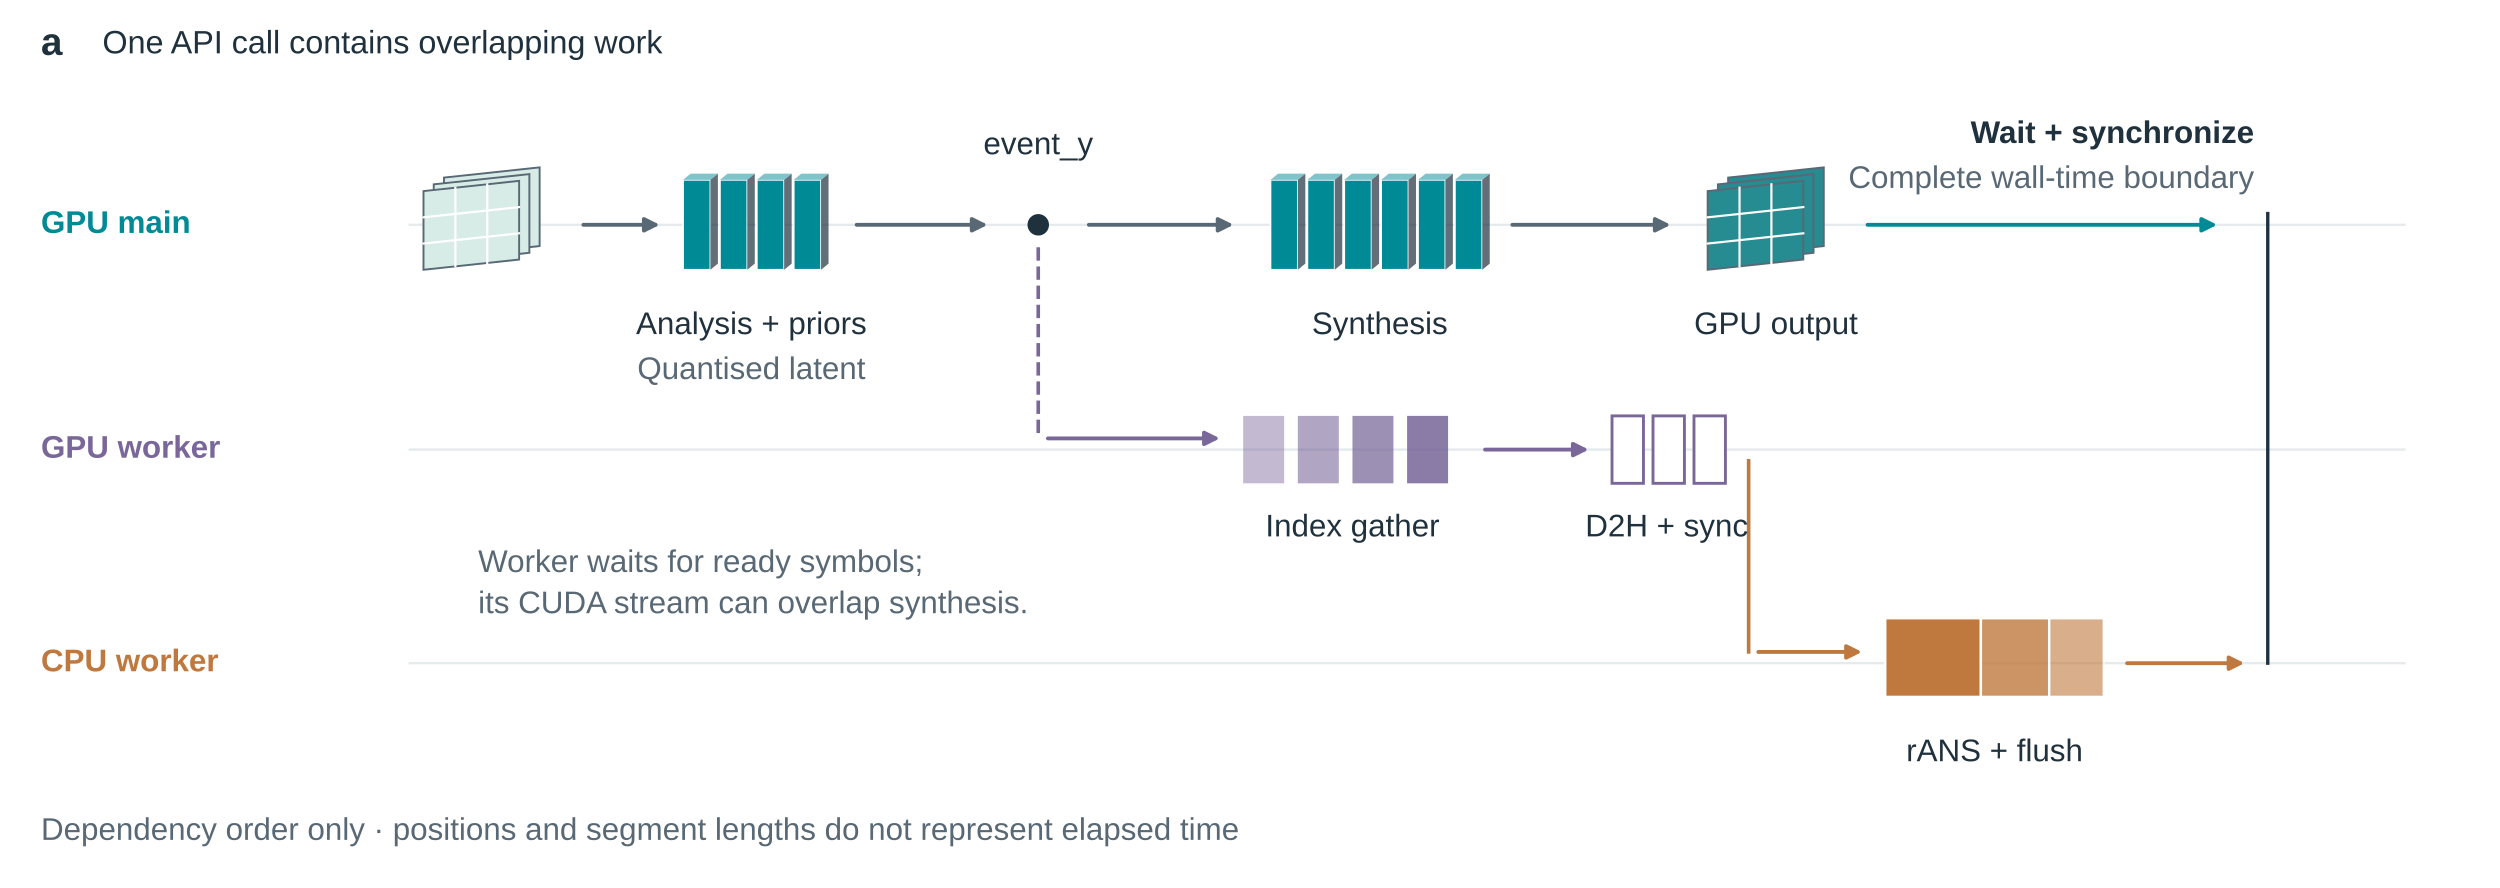
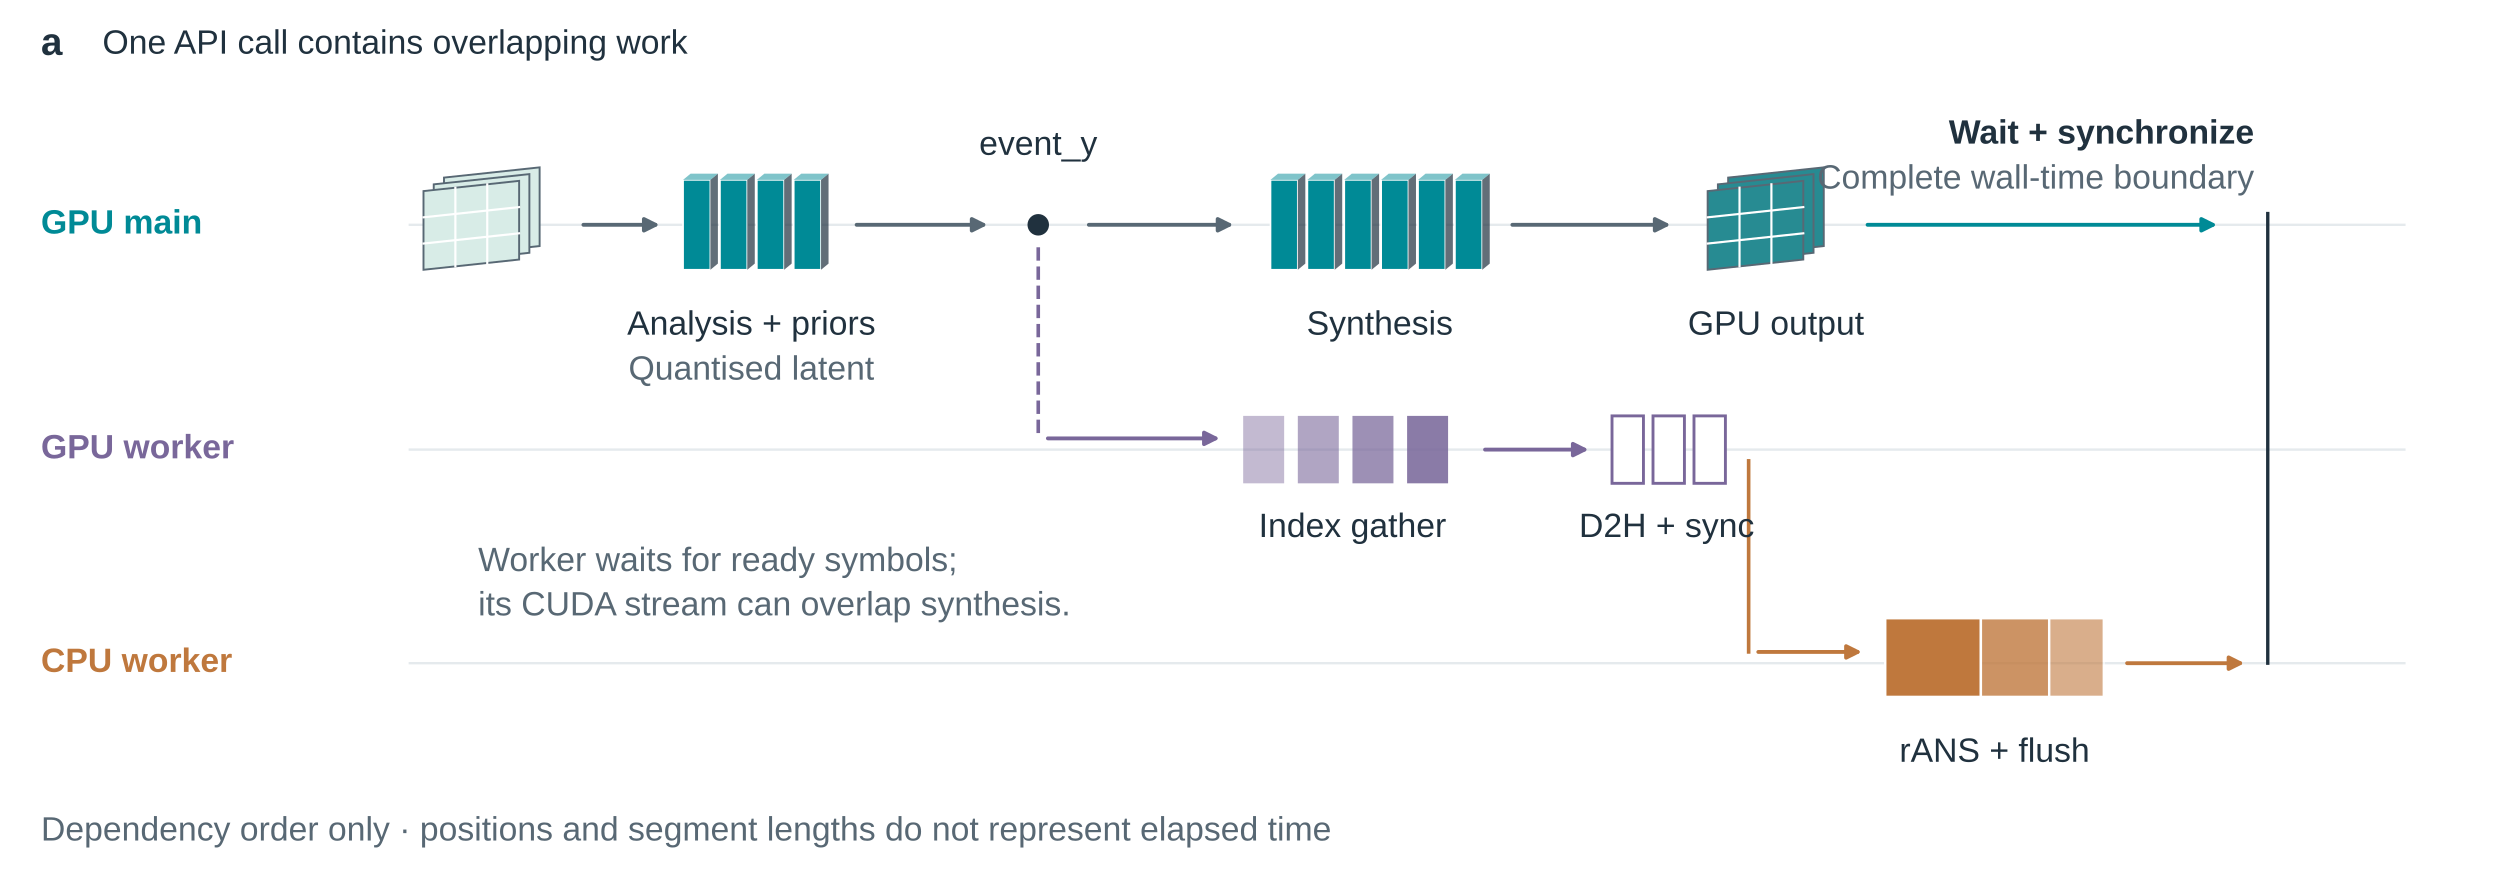
<svg xmlns="http://www.w3.org/2000/svg" xmlns:xlink="http://www.w3.org/1999/xlink" width="518.74pt" height="184.252pt" viewBox="0 0 518.74 184.252" version="1.1">
  <defs>
    <style type="text/css">*{stroke-linejoin: round; stroke-linecap: butt}</style>
  </defs>
  <g id="figure_1">
    <g id="patch_1">
      <path d="M 0 184.252 L 518.74 184.252 L 518.74 0 L 0 0 z " style="fill: #ffffff" />
    </g>
    <g id="axes_1">
      <g id="line2d_1">
        <path d="M 85.039 46.646 L 498.898 46.646 " clip-path="url(#p0f15e67fcc)" style="fill: none; stroke: #e5eaed; stroke-width: 0.5; stroke-linecap: square" />
      </g>
      <g id="line2d_2">
        <path d="M 85.039 93.292 L 498.898 93.292 " clip-path="url(#p0f15e67fcc)" style="fill: none; stroke: #e5eaed; stroke-width: 0.5; stroke-linecap: square" />
      </g>
      <g id="line2d_3">
        <path d="M 85.039 137.606 L 498.898 137.606 " clip-path="url(#p0f15e67fcc)" style="fill: none; stroke: #e5eaed; stroke-width: 0.5; stroke-linecap: square" />
      </g>
      <g id="patch_2">
        <path d="M 141.732 55.975 L 147.402 55.975 L 147.402 37.317 L 141.732 37.317 z " clip-path="url(#p0f15e67fcc)" style="fill: #008a96; stroke: #ffffff; stroke-width: 0.35; stroke-linejoin: miter" />
      </g>
      <g id="patch_3">
        <path d="M 147.402 55.975 L 148.961 54.693 L 148.961 36.034 L 147.402 37.317 z " clip-path="url(#p0f15e67fcc)" style="fill: #20313e; opacity: 0.7" />
      </g>
      <g id="patch_4">
        <path d="M 141.732 37.317 L 143.291 36.034 L 148.961 36.034 L 147.402 37.317 z " clip-path="url(#p0f15e67fcc)" style="fill: #008a96; opacity: 0.5" />
      </g>
      <g id="patch_5">
        <path d="M 149.386 55.975 L 155.055 55.975 L 155.055 37.317 L 149.386 37.317 z " clip-path="url(#p0f15e67fcc)" style="fill: #008a96; stroke: #ffffff; stroke-width: 0.35; stroke-linejoin: miter" />
      </g>
      <g id="patch_6">
        <path d="M 155.055 55.975 L 156.614 54.693 L 156.614 36.034 L 155.055 37.317 z " clip-path="url(#p0f15e67fcc)" style="fill: #20313e; opacity: 0.7" />
      </g>
      <g id="patch_7">
        <path d="M 149.386 37.317 L 150.945 36.034 L 156.614 36.034 L 155.055 37.317 z " clip-path="url(#p0f15e67fcc)" style="fill: #008a96; opacity: 0.5" />
      </g>
      <g id="patch_8">
        <path d="M 157.039 55.975 L 162.709 55.975 L 162.709 37.317 L 157.039 37.317 z " clip-path="url(#p0f15e67fcc)" style="fill: #008a96; stroke: #ffffff; stroke-width: 0.35; stroke-linejoin: miter" />
      </g>
      <g id="patch_9">
        <path d="M 162.709 55.975 L 164.268 54.693 L 164.268 36.034 L 162.709 37.317 z " clip-path="url(#p0f15e67fcc)" style="fill: #20313e; opacity: 0.7" />
      </g>
      <g id="patch_10">
        <path d="M 157.039 37.317 L 158.598 36.034 L 164.268 36.034 L 162.709 37.317 z " clip-path="url(#p0f15e67fcc)" style="fill: #008a96; opacity: 0.5" />
      </g>
      <g id="patch_11">
        <path d="M 164.693 55.975 L 170.362 55.975 L 170.362 37.317 L 164.693 37.317 z " clip-path="url(#p0f15e67fcc)" style="fill: #008a96; stroke: #ffffff; stroke-width: 0.35; stroke-linejoin: miter" />
      </g>
      <g id="patch_12">
        <path d="M 170.362 55.975 L 171.921 54.693 L 171.921 36.034 L 170.362 37.317 z " clip-path="url(#p0f15e67fcc)" style="fill: #20313e; opacity: 0.7" />
      </g>
      <g id="patch_13">
        <path d="M 164.693 37.317 L 166.252 36.034 L 171.921 36.034 L 170.362 37.317 z " clip-path="url(#p0f15e67fcc)" style="fill: #008a96; opacity: 0.5" />
      </g>
      <g id="PathCollection_1">
        <defs>
          <path id="m29728501aa" d="M 0 1.732 C 0.459 1.732 0.9 1.55 1.225 1.225 C 1.55 0.9 1.732 0.459 1.732 0 C 1.732 -0.459 1.55 -0.9 1.225 -1.225 C 0.9 -1.55 0.459 -1.732 0 -1.732 C -0.459 -1.732 -0.9 -1.55 -1.225 -1.225 C -1.55 -0.9 -1.732 -0.459 -1.732 0 C -1.732 0.459 -1.55 0.9 -1.225 1.225 C -0.9 1.55 -0.459 1.732 0 1.732 z " style="stroke: #20313e" />
        </defs>
        <g clip-path="url(#p0f15e67fcc)">
          <use xlink:href="#m29728501aa" x="215.433" y="46.646" style="fill: #20313e; stroke: #20313e" />
        </g>
      </g>
      <g id="patch_14">
        <path d="M 263.622 55.975 L 269.291 55.975 L 269.291 37.317 L 263.622 37.317 z " clip-path="url(#p0f15e67fcc)" style="fill: #008a96; stroke: #ffffff; stroke-width: 0.35; stroke-linejoin: miter" />
      </g>
      <g id="patch_15">
        <path d="M 269.291 55.975 L 270.85 54.693 L 270.85 36.034 L 269.291 37.317 z " clip-path="url(#p0f15e67fcc)" style="fill: #20313e; opacity: 0.7" />
      </g>
      <g id="patch_16">
        <path d="M 263.622 37.317 L 265.181 36.034 L 270.85 36.034 L 269.291 37.317 z " clip-path="url(#p0f15e67fcc)" style="fill: #008a96; opacity: 0.5" />
      </g>
      <g id="patch_17">
        <path d="M 271.276 55.975 L 276.945 55.975 L 276.945 37.317 L 271.276 37.317 z " clip-path="url(#p0f15e67fcc)" style="fill: #008a96; stroke: #ffffff; stroke-width: 0.35; stroke-linejoin: miter" />
      </g>
      <g id="patch_18">
        <path d="M 276.945 55.975 L 278.504 54.693 L 278.504 36.034 L 276.945 37.317 z " clip-path="url(#p0f15e67fcc)" style="fill: #20313e; opacity: 0.7" />
      </g>
      <g id="patch_19">
        <path d="M 271.276 37.317 L 272.835 36.034 L 278.504 36.034 L 276.945 37.317 z " clip-path="url(#p0f15e67fcc)" style="fill: #008a96; opacity: 0.5" />
      </g>
      <g id="patch_20">
        <path d="M 278.929 55.975 L 284.598 55.975 L 284.598 37.317 L 278.929 37.317 z " clip-path="url(#p0f15e67fcc)" style="fill: #008a96; stroke: #ffffff; stroke-width: 0.35; stroke-linejoin: miter" />
      </g>
      <g id="patch_21">
        <path d="M 284.598 55.975 L 286.157 54.693 L 286.157 36.034 L 284.598 37.317 z " clip-path="url(#p0f15e67fcc)" style="fill: #20313e; opacity: 0.7" />
      </g>
      <g id="patch_22">
        <path d="M 278.929 37.317 L 280.488 36.034 L 286.157 36.034 L 284.598 37.317 z " clip-path="url(#p0f15e67fcc)" style="fill: #008a96; opacity: 0.5" />
      </g>
      <g id="patch_23">
        <path d="M 286.583 55.975 L 292.252 55.975 L 292.252 37.317 L 286.583 37.317 z " clip-path="url(#p0f15e67fcc)" style="fill: #008a96; stroke: #ffffff; stroke-width: 0.35; stroke-linejoin: miter" />
      </g>
      <g id="patch_24">
        <path d="M 292.252 55.975 L 293.811 54.693 L 293.811 36.034 L 292.252 37.317 z " clip-path="url(#p0f15e67fcc)" style="fill: #20313e; opacity: 0.7" />
      </g>
      <g id="patch_25">
        <path d="M 286.583 37.317 L 288.142 36.034 L 293.811 36.034 L 292.252 37.317 z " clip-path="url(#p0f15e67fcc)" style="fill: #008a96; opacity: 0.5" />
      </g>
      <g id="patch_26">
        <path d="M 294.236 55.975 L 299.906 55.975 L 299.906 37.317 L 294.236 37.317 z " clip-path="url(#p0f15e67fcc)" style="fill: #008a96; stroke: #ffffff; stroke-width: 0.35; stroke-linejoin: miter" />
      </g>
      <g id="patch_27">
        <path d="M 299.906 55.975 L 301.465 54.693 L 301.465 36.034 L 299.906 37.317 z " clip-path="url(#p0f15e67fcc)" style="fill: #20313e; opacity: 0.7" />
      </g>
      <g id="patch_28">
        <path d="M 294.236 37.317 L 295.795 36.034 L 301.465 36.034 L 299.906 37.317 z " clip-path="url(#p0f15e67fcc)" style="fill: #008a96; opacity: 0.5" />
      </g>
      <g id="patch_29">
        <path d="M 301.89 55.975 L 307.559 55.975 L 307.559 37.317 L 301.89 37.317 z " clip-path="url(#p0f15e67fcc)" style="fill: #008a96; stroke: #ffffff; stroke-width: 0.35; stroke-linejoin: miter" />
      </g>
      <g id="patch_30">
        <path d="M 307.559 55.975 L 309.118 54.693 L 309.118 36.034 L 307.559 37.317 z " clip-path="url(#p0f15e67fcc)" style="fill: #20313e; opacity: 0.7" />
      </g>
      <g id="patch_31">
        <path d="M 301.89 37.317 L 303.449 36.034 L 309.118 36.034 L 307.559 37.317 z " clip-path="url(#p0f15e67fcc)" style="fill: #008a96; opacity: 0.5" />
      </g>
      <g id="patch_32">
        <path d="M 257.953 100.289 L 266.457 100.289 L 266.457 86.295 L 257.953 86.295 z " clip-path="url(#p0f15e67fcc)" style="fill: #79679a; opacity: 0.45" />
      </g>
      <g id="patch_33">
        <path d="M 269.291 100.289 L 277.795 100.289 L 277.795 86.295 L 269.291 86.295 z " clip-path="url(#p0f15e67fcc)" style="fill: #79679a; opacity: 0.59" />
      </g>
      <g id="patch_34">
        <path d="M 280.63 100.289 L 289.134 100.289 L 289.134 86.295 L 280.63 86.295 z " clip-path="url(#p0f15e67fcc)" style="fill: #79679a; opacity: 0.73" />
      </g>
      <g id="patch_35">
        <path d="M 291.969 100.289 L 300.472 100.289 L 300.472 86.295 L 291.969 86.295 z " clip-path="url(#p0f15e67fcc)" style="fill: #79679a; opacity: 0.87" />
      </g>
      <g id="patch_36">
        <path d="M 334.488 100.289 L 341.008 100.289 L 341.008 86.295 L 334.488 86.295 z " clip-path="url(#p0f15e67fcc)" style="fill: #ffffff; stroke: #79679a; stroke-width: 0.6; stroke-linejoin: miter" />
      </g>
      <g id="patch_37">
        <path d="M 342.992 100.289 L 349.512 100.289 L 349.512 86.295 L 342.992 86.295 z " clip-path="url(#p0f15e67fcc)" style="fill: #ffffff; stroke: #79679a; stroke-width: 0.6; stroke-linejoin: miter" />
      </g>
      <g id="patch_38">
        <path d="M 351.496 100.289 L 358.016 100.289 L 358.016 86.295 L 351.496 86.295 z " clip-path="url(#p0f15e67fcc)" style="fill: #ffffff; stroke: #79679a; stroke-width: 0.6; stroke-linejoin: miter" />
      </g>
      <g id="patch_39">
        <path d="M 391.181 144.603 L 411.024 144.603 L 411.024 128.277 L 391.181 128.277 z " clip-path="url(#p0f15e67fcc)" style="fill: #bf783d; stroke: #ffffff; stroke-width: 0.5; stroke-linejoin: miter" />
      </g>
      <g id="patch_40">
        <path d="M 411.024 144.603 L 425.197 144.603 L 425.197 128.277 L 411.024 128.277 z " clip-path="url(#p0f15e67fcc)" style="fill: #bf783d; opacity: 0.8; stroke: #ffffff; stroke-width: 0.5; stroke-linejoin: miter" />
      </g>
      <g id="patch_41">
        <path d="M 425.197 144.603 L 436.535 144.603 L 436.535 128.277 L 425.197 128.277 z " clip-path="url(#p0f15e67fcc)" style="fill: #bf783d; opacity: 0.6; stroke: #ffffff; stroke-width: 0.5; stroke-linejoin: miter" />
      </g>
      <g id="patch_42">
        <path d="M 121.056 46.646 Q 128.977 46.646 136.004 46.646 " clip-path="url(#p0f15e67fcc)" style="fill: none; stroke: #586874; stroke-width: 0.8; stroke-linecap: round" />
        <path d="M 133.604 45.446 L 136.004 46.646 L 133.604 47.846 z " clip-path="url(#p0f15e67fcc)" style="fill: #586874; stroke: #586874; stroke-width: 0.8; stroke-linecap: round" />
      </g>
      <g id="patch_43">
        <path d="M 177.746 46.646 Q 191.338 46.646 204.036 46.646 " clip-path="url(#p0f15e67fcc)" style="fill: none; stroke: #586874; stroke-width: 0.8; stroke-linecap: round" />
        <path d="M 201.636 45.446 L 204.036 46.646 L 201.636 47.846 z " clip-path="url(#p0f15e67fcc)" style="fill: #586874; stroke: #586874; stroke-width: 0.8; stroke-linecap: round" />
      </g>
      <g id="patch_44">
        <path d="M 225.934 46.646 Q 240.945 46.646 255.061 46.646 " clip-path="url(#p0f15e67fcc)" style="fill: none; stroke: #586874; stroke-width: 0.8; stroke-linecap: round" />
        <path d="M 252.661 45.446 L 255.061 46.646 L 252.661 47.846 z " clip-path="url(#p0f15e67fcc)" style="fill: #586874; stroke: #586874; stroke-width: 0.8; stroke-linecap: round" />
      </g>
      <g id="patch_45">
        <path d="M 313.813 46.646 Q 330.235 46.646 345.763 46.646 " clip-path="url(#p0f15e67fcc)" style="fill: none; stroke: #586874; stroke-width: 0.8; stroke-linecap: round" />
        <path d="M 343.363 45.446 L 345.763 46.646 L 343.363 47.846 z " clip-path="url(#p0f15e67fcc)" style="fill: #586874; stroke: #586874; stroke-width: 0.8; stroke-linecap: round" />
      </g>
      <g id="line2d_4">
        <path d="M 215.433 51.311 L 215.433 90.96 " clip-path="url(#p0f15e67fcc)" style="fill: none; stroke-dasharray: 2.775,1.2; stroke-dashoffset: 0; stroke: #79679a; stroke-width: 0.75" />
      </g>
      <g id="patch_46">
        <path d="M 217.434 90.96 Q 235.275 90.96 252.223 90.96 " clip-path="url(#p0f15e67fcc)" style="fill: none; stroke: #79679a; stroke-width: 0.8; stroke-linecap: round" />
        <path d="M 249.823 89.76 L 252.223 90.96 L 249.823 92.16 z " clip-path="url(#p0f15e67fcc)" style="fill: #79679a; stroke: #79679a; stroke-width: 0.8; stroke-linecap: round" />
      </g>
      <g id="patch_47">
        <path d="M 308.144 93.292 Q 318.899 93.292 328.759 93.292 " clip-path="url(#p0f15e67fcc)" style="fill: none; stroke: #79679a; stroke-width: 0.8; stroke-linecap: round" />
        <path d="M 326.359 92.092 L 328.759 93.292 L 326.359 94.492 z " clip-path="url(#p0f15e67fcc)" style="fill: #79679a; stroke: #79679a; stroke-width: 0.8; stroke-linecap: round" />
      </g>
      <g id="line2d_5">
        <path d="M 362.835 95.624 L 362.835 135.274 " clip-path="url(#p0f15e67fcc)" style="fill: none; stroke: #bf783d; stroke-width: 0.75; stroke-linecap: square" />
      </g>
      <g id="patch_48">
        <path d="M 364.837 135.274 Q 375.592 135.274 385.452 135.274 " clip-path="url(#p0f15e67fcc)" style="fill: none; stroke: #bf783d; stroke-width: 0.8; stroke-linecap: round" />
        <path d="M 383.052 134.074 L 385.452 135.274 L 383.052 136.474 z " clip-path="url(#p0f15e67fcc)" style="fill: #bf783d; stroke: #bf783d; stroke-width: 0.8; stroke-linecap: round" />
      </g>
      <g id="patch_49">
        <path d="M 441.367 137.606 Q 453.543 137.606 464.825 137.606 " clip-path="url(#p0f15e67fcc)" style="fill: none; stroke: #bf783d; stroke-width: 0.8; stroke-linecap: round" />
        <path d="M 462.425 136.406 L 464.825 137.606 L 462.425 138.806 z " clip-path="url(#p0f15e67fcc)" style="fill: #bf783d; stroke: #bf783d; stroke-width: 0.8; stroke-linecap: round" />
      </g>
      <g id="line2d_6">
        <path d="M 470.551 137.606 L 470.551 44.314 " clip-path="url(#p0f15e67fcc)" style="fill: none; stroke: #20313e; stroke-width: 0.7; stroke-linecap: square" />
      </g>
      <g id="patch_50">
        <path d="M 387.516 46.646 Q 423.783 46.646 459.156 46.646 " clip-path="url(#p0f15e67fcc)" style="fill: none; stroke: #008a96; stroke-width: 0.8; stroke-linecap: round" />
        <path d="M 456.756 45.446 L 459.156 46.646 L 456.756 47.846 z " clip-path="url(#p0f15e67fcc)" style="fill: #008a96; stroke: #008a96; stroke-width: 0.8; stroke-linecap: round" />
      </g>
      <g id="text_1">
        <text style="font-weight: 700; font-size: 8px; font-family: 'Liberation Sans'; text-anchor: start; fill: #20313e" x="8.504" y="11.4" transform="rotate(-0 8.503937 11.39953)">a</text>
      </g>
      <g id="text_2">
-         <text style="font-size: 6.7px; font-family: 'Liberation Sans'; text-anchor: start; fill: #20313e" x="21.26" y="11.063" transform="rotate(-0 21.25984 11.0631)">One API call contains overlapping work</text>
+         <text style="font-size: 7px; font-family: 'Liberation Sans'; text-anchor: start; fill: #20313e" x="21.26" y="11.141" transform="rotate(-0 21.25984 11.14074)">One API call contains overlapping work</text>
      </g>
      <g id="text_3">
-         <text style="font-weight: 700; font-size: 6.5px; font-family: 'Liberation Sans'; text-anchor: start; fill: #008a96" x="8.504" y="48.328" transform="rotate(-0 8.503937 48.3282)">GPU main</text>
+         <text style="font-weight: 700; font-size: 7px; font-family: 'Liberation Sans'; text-anchor: start; fill: #008a96" x="8.504" y="48.458" transform="rotate(-0 8.503937 48.45759)">GPU main</text>
      </g>
      <g id="text_4">
-         <text style="font-weight: 700; font-size: 6.5px; font-family: 'Liberation Sans'; text-anchor: start; fill: #79679a" x="8.504" y="94.974" transform="rotate(-0 8.503937 94.97427)">GPU worker</text>
+         <text style="font-weight: 700; font-size: 7px; font-family: 'Liberation Sans'; text-anchor: start; fill: #79679a" x="8.504" y="95.104" transform="rotate(-0 8.503937 95.10366)">GPU worker</text>
      </g>
      <g id="text_5">
-         <text style="font-weight: 700; font-size: 6.5px; font-family: 'Liberation Sans'; text-anchor: start; fill: #bf783d" x="8.504" y="139.288" transform="rotate(-0 8.503937 139.288)">CPU worker</text>
+         <text style="font-weight: 700; font-size: 7px; font-family: 'Liberation Sans'; text-anchor: start; fill: #bf783d" x="8.504" y="139.417" transform="rotate(-0 8.503937 139.4174)">CPU worker</text>
      </g>
      <g id="patch_51">
        <path d="M 92.126 53.177 L 111.969 51.054 L 111.969 34.728 L 92.126 36.85 z " clip-path="url(#p0f15e67fcc)" style="fill: #d8ece7; stroke: #586874; stroke-width: 0.4; stroke-linejoin: miter" />
      </g>
      <g id="patch_52">
        <path d="M 90 54.576 L 109.843 52.454 L 109.843 36.127 L 90 38.25 z " clip-path="url(#p0f15e67fcc)" style="fill: #d8ece7; stroke: #586874; stroke-width: 0.4; stroke-linejoin: miter" />
      </g>
      <g id="patch_53">
        <path d="M 87.874 55.975 L 107.717 53.853 L 107.717 37.527 L 87.874 39.649 z " clip-path="url(#p0f15e67fcc)" style="fill: #d8ece7; stroke: #586874; stroke-width: 0.4; stroke-linejoin: miter" />
      </g>
      <g id="text_6">
-         <text style="font-size: 6.5px; font-family: 'Liberation Sans'; text-anchor: middle; fill: #20313e" x="155.906" y="69.319" transform="rotate(-0 155.9055 69.31893)">Analysis + priors</text>
+         <text style="font-size: 7px; font-family: 'Liberation Sans'; text-anchor: middle; fill: #20313e" x="155.906" y="69.448" transform="rotate(-0 155.9055 69.44832)">Analysis + priors</text>
      </g>
      <g id="text_7">
-         <text style="font-size: 6.5px; font-family: 'Liberation Sans'; text-anchor: middle; fill: #586874" x="155.906" y="78.648" transform="rotate(-0 155.9055 78.64814)">Quantised latent</text>
+         <text style="font-size: 7px; font-family: 'Liberation Sans'; text-anchor: middle; fill: #586874" x="155.906" y="78.778" transform="rotate(-0 155.9055 78.77754)">Quantised latent</text>
      </g>
      <g id="text_8">
-         <text style="font-size: 6.5px; font-family: 'Liberation Sans'; text-anchor: middle; fill: #20313e" x="215.433" y="32.002" transform="rotate(-0 215.4331 32.00207)">event_y</text>
+         <text style="font-size: 7px; font-family: 'Liberation Sans'; text-anchor: middle; fill: #20313e" x="215.433" y="32.131" transform="rotate(-0 215.4331 32.13147)">event_y</text>
      </g>
      <g id="text_9">
-         <text style="font-size: 6.5px; font-family: 'Liberation Sans'; text-anchor: middle; fill: #20313e" x="286.299" y="69.319" transform="rotate(-0 286.2992 69.31893)">Synthesis</text>
+         <text style="font-size: 7px; font-family: 'Liberation Sans'; text-anchor: middle; fill: #20313e" x="286.299" y="69.448" transform="rotate(-0 286.2992 69.44832)">Synthesis</text>
      </g>
      <g id="patch_54">
        <path d="M 358.583 53.177 L 378.425 51.054 L 378.425 34.728 L 358.583 36.85 z " clip-path="url(#p0f15e67fcc)" style="fill: #278b92; stroke: #586874; stroke-width: 0.4; stroke-linejoin: miter" />
      </g>
      <g id="patch_55">
        <path d="M 356.457 54.576 L 376.299 52.454 L 376.299 36.127 L 356.457 38.25 z " clip-path="url(#p0f15e67fcc)" style="fill: #278b92; stroke: #586874; stroke-width: 0.4; stroke-linejoin: miter" />
      </g>
      <g id="patch_56">
        <path d="M 354.331 55.975 L 374.173 53.853 L 374.173 37.527 L 354.331 39.649 z " clip-path="url(#p0f15e67fcc)" style="fill: #278b92; stroke: #586874; stroke-width: 0.4; stroke-linejoin: miter" />
      </g>
      <g id="text_10">
-         <text style="font-size: 6.5px; font-family: 'Liberation Sans'; text-anchor: middle; fill: #20313e" x="368.504" y="69.319" transform="rotate(-0 368.5039 69.31893)">GPU output</text>
+         <text style="font-size: 7px; font-family: 'Liberation Sans'; text-anchor: middle; fill: #20313e" x="368.504" y="69.448" transform="rotate(-0 368.5039 69.44832)">GPU output</text>
      </g>
      <g id="text_11">
-         <text style="font-size: 6.5px; font-family: 'Liberation Sans'; text-anchor: middle; fill: #20313e" x="280.63" y="111.3" transform="rotate(-0 280.6299 111.3004)">Index gather</text>
+         <text style="font-size: 7px; font-family: 'Liberation Sans'; text-anchor: middle; fill: #20313e" x="280.63" y="111.43" transform="rotate(-0 280.6299 111.4298)">Index gather</text>
      </g>
      <g id="text_12">
-         <text style="font-size: 6.5px; font-family: 'Liberation Sans'; text-anchor: middle; fill: #20313e" x="345.827" y="111.3" transform="rotate(-0 345.8268 111.3004)">D2H + sync</text>
+         <text style="font-size: 7px; font-family: 'Liberation Sans'; text-anchor: middle; fill: #20313e" x="345.827" y="111.43" transform="rotate(-0 345.8268 111.4298)">D2H + sync</text>
      </g>
      <g id="text_13">
-         <text style="font-size: 6.5px; font-family: 'Liberation Sans'; text-anchor: middle; fill: #20313e" x="413.858" y="157.946" transform="rotate(-0 413.8583 157.9465)">rANS + flush</text>
+         <text style="font-size: 7px; font-family: 'Liberation Sans'; text-anchor: middle; fill: #20313e" x="413.858" y="158.076" transform="rotate(-0 413.8583 158.0759)">rANS + flush</text>
      </g>
      <g id="text_14">
-         <text style="font-weight: 700; font-size: 6.5px; font-family: 'Liberation Sans'; text-anchor: end; fill: #20313e" x="467.717" y="29.67" transform="rotate(-0 467.7165 29.66977)">Wait + synchronize</text>
+         <text style="font-weight: 700; font-size: 7px; font-family: 'Liberation Sans'; text-anchor: end; fill: #20313e" x="467.717" y="29.799" transform="rotate(-0 467.7165 29.79916)">Wait + synchronize</text>
      </g>
      <g id="text_15">
-         <text style="font-size: 6.5px; font-family: 'Liberation Sans'; text-anchor: end; fill: #586874" x="467.717" y="38.999" transform="rotate(-0 467.7165 38.99898)">Complete wall-time boundary</text>
+         <text style="font-size: 7px; font-family: 'Liberation Sans'; text-anchor: end; fill: #586874" x="467.717" y="39.128" transform="rotate(-0 467.7165 39.12838)">Complete wall-time boundary</text>
      </g>
      <g id="text_16">
-         <text style="font-size: 6.5px; font-family: 'Liberation Sans'; fill: #586874" transform="translate(99.2126 118.6906)">Worker waits for ready symbols;</text>
-         <text style="font-size: 6.5px; font-family: 'Liberation Sans'; fill: #586874" transform="translate(99.2126 127.2307)">its CUDA stream can overlap synthesis.</text>
+         <text style="font-size: 7px; font-family: 'Liberation Sans'; fill: #586874" transform="translate(99.2126 118.4914)">Worker waits for ready symbols;</text>
+         <text style="font-size: 7px; font-family: 'Liberation Sans'; fill: #586874" transform="translate(99.2126 127.6885)">its CUDA stream can overlap synthesis.</text>
      </g>
      <g id="text_17">
-         <text style="font-size: 6.5px; font-family: 'Liberation Sans'; text-anchor: start; fill: #586874" x="8.504" y="174.273" transform="rotate(-0 8.503937 174.2726)">Dependency order only · positions and segment lengths do not represent elapsed time</text>
+         <text style="font-size: 7px; font-family: 'Liberation Sans'; text-anchor: start; fill: #586874" x="8.504" y="174.402" transform="rotate(-0 8.503937 174.402)">Dependency order only · positions and segment lengths do not represent elapsed time</text>
      </g>
      <g id="line2d_7">
        <path d="M 94.488 55.268 L 94.488 38.942 " clip-path="url(#p0f15e67fcc)" style="fill: none; stroke: #ffffff; stroke-width: 0.45; stroke-linecap: square" />
      </g>
      <g id="line2d_8">
        <path d="M 87.874 50.533 L 107.717 48.411 " clip-path="url(#p0f15e67fcc)" style="fill: none; stroke: #ffffff; stroke-width: 0.45; stroke-linecap: square" />
      </g>
      <g id="line2d_9">
        <path d="M 101.102 54.56 L 101.102 38.234 " clip-path="url(#p0f15e67fcc)" style="fill: none; stroke: #ffffff; stroke-width: 0.45; stroke-linecap: square" />
      </g>
      <g id="line2d_10">
        <path d="M 87.874 45.091 L 107.717 42.969 " clip-path="url(#p0f15e67fcc)" style="fill: none; stroke: #ffffff; stroke-width: 0.45; stroke-linecap: square" />
      </g>
      <g id="line2d_11">
        <path d="M 360.945 55.268 L 360.945 38.942 " clip-path="url(#p0f15e67fcc)" style="fill: none; stroke: #ffffff; stroke-width: 0.45; stroke-linecap: square" />
      </g>
      <g id="line2d_12">
        <path d="M 354.331 50.533 L 374.173 48.411 " clip-path="url(#p0f15e67fcc)" style="fill: none; stroke: #ffffff; stroke-width: 0.45; stroke-linecap: square" />
      </g>
      <g id="line2d_13">
        <path d="M 367.559 54.56 L 367.559 38.234 " clip-path="url(#p0f15e67fcc)" style="fill: none; stroke: #ffffff; stroke-width: 0.45; stroke-linecap: square" />
      </g>
      <g id="line2d_14">
        <path d="M 354.331 45.091 L 374.173 42.969 " clip-path="url(#p0f15e67fcc)" style="fill: none; stroke: #ffffff; stroke-width: 0.45; stroke-linecap: square" />
      </g>
    </g>
  </g>
  <defs>
    <clipPath id="p0f15e67fcc">
      <rect x="0" y="0" width="518.74" height="184.252" />
    </clipPath>
  </defs>
</svg>
